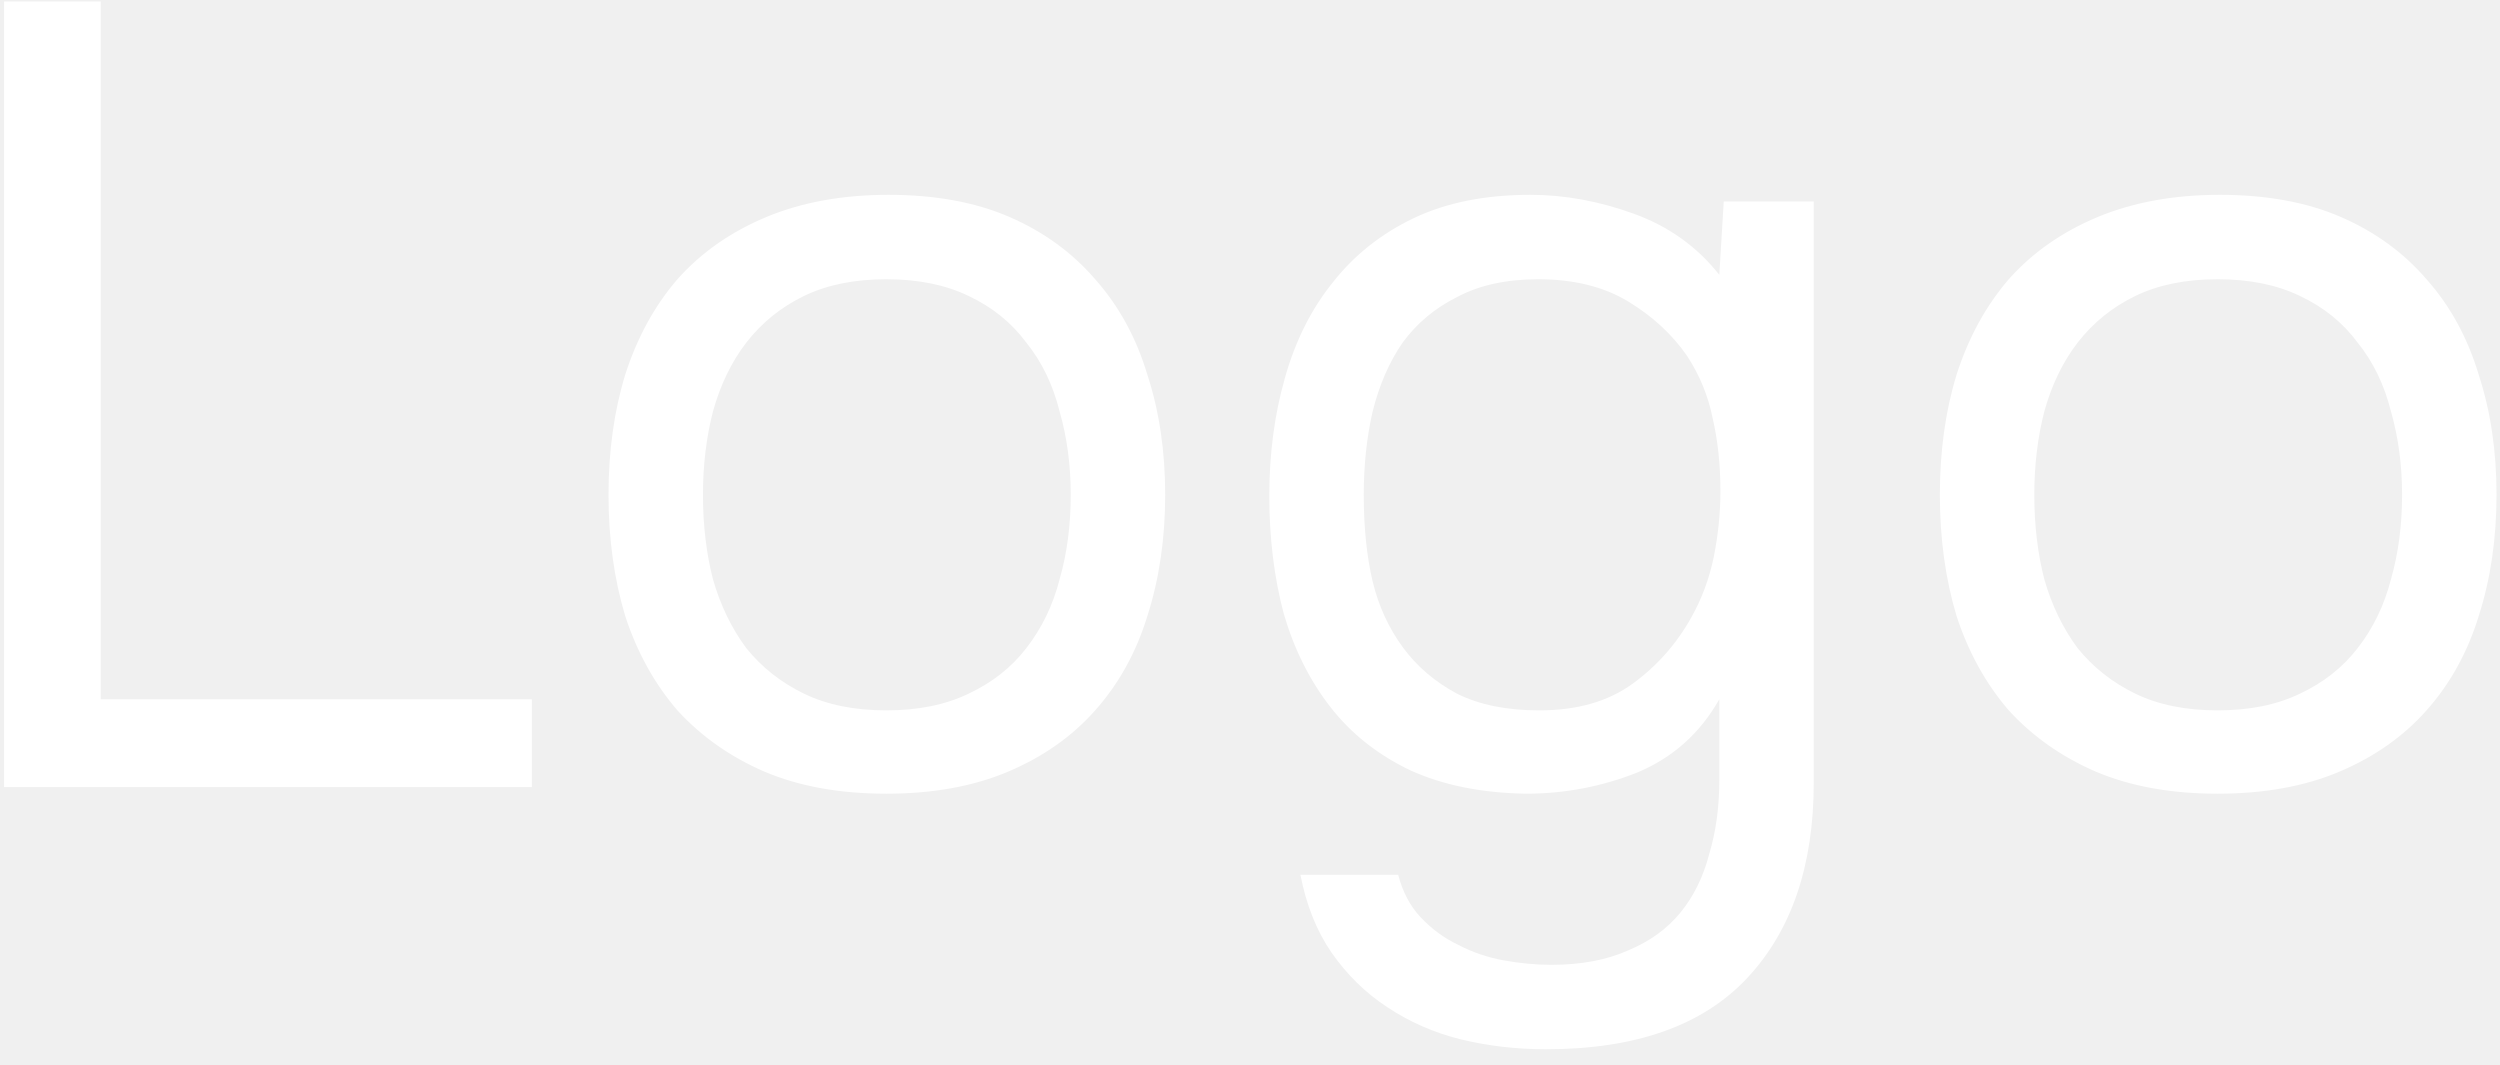
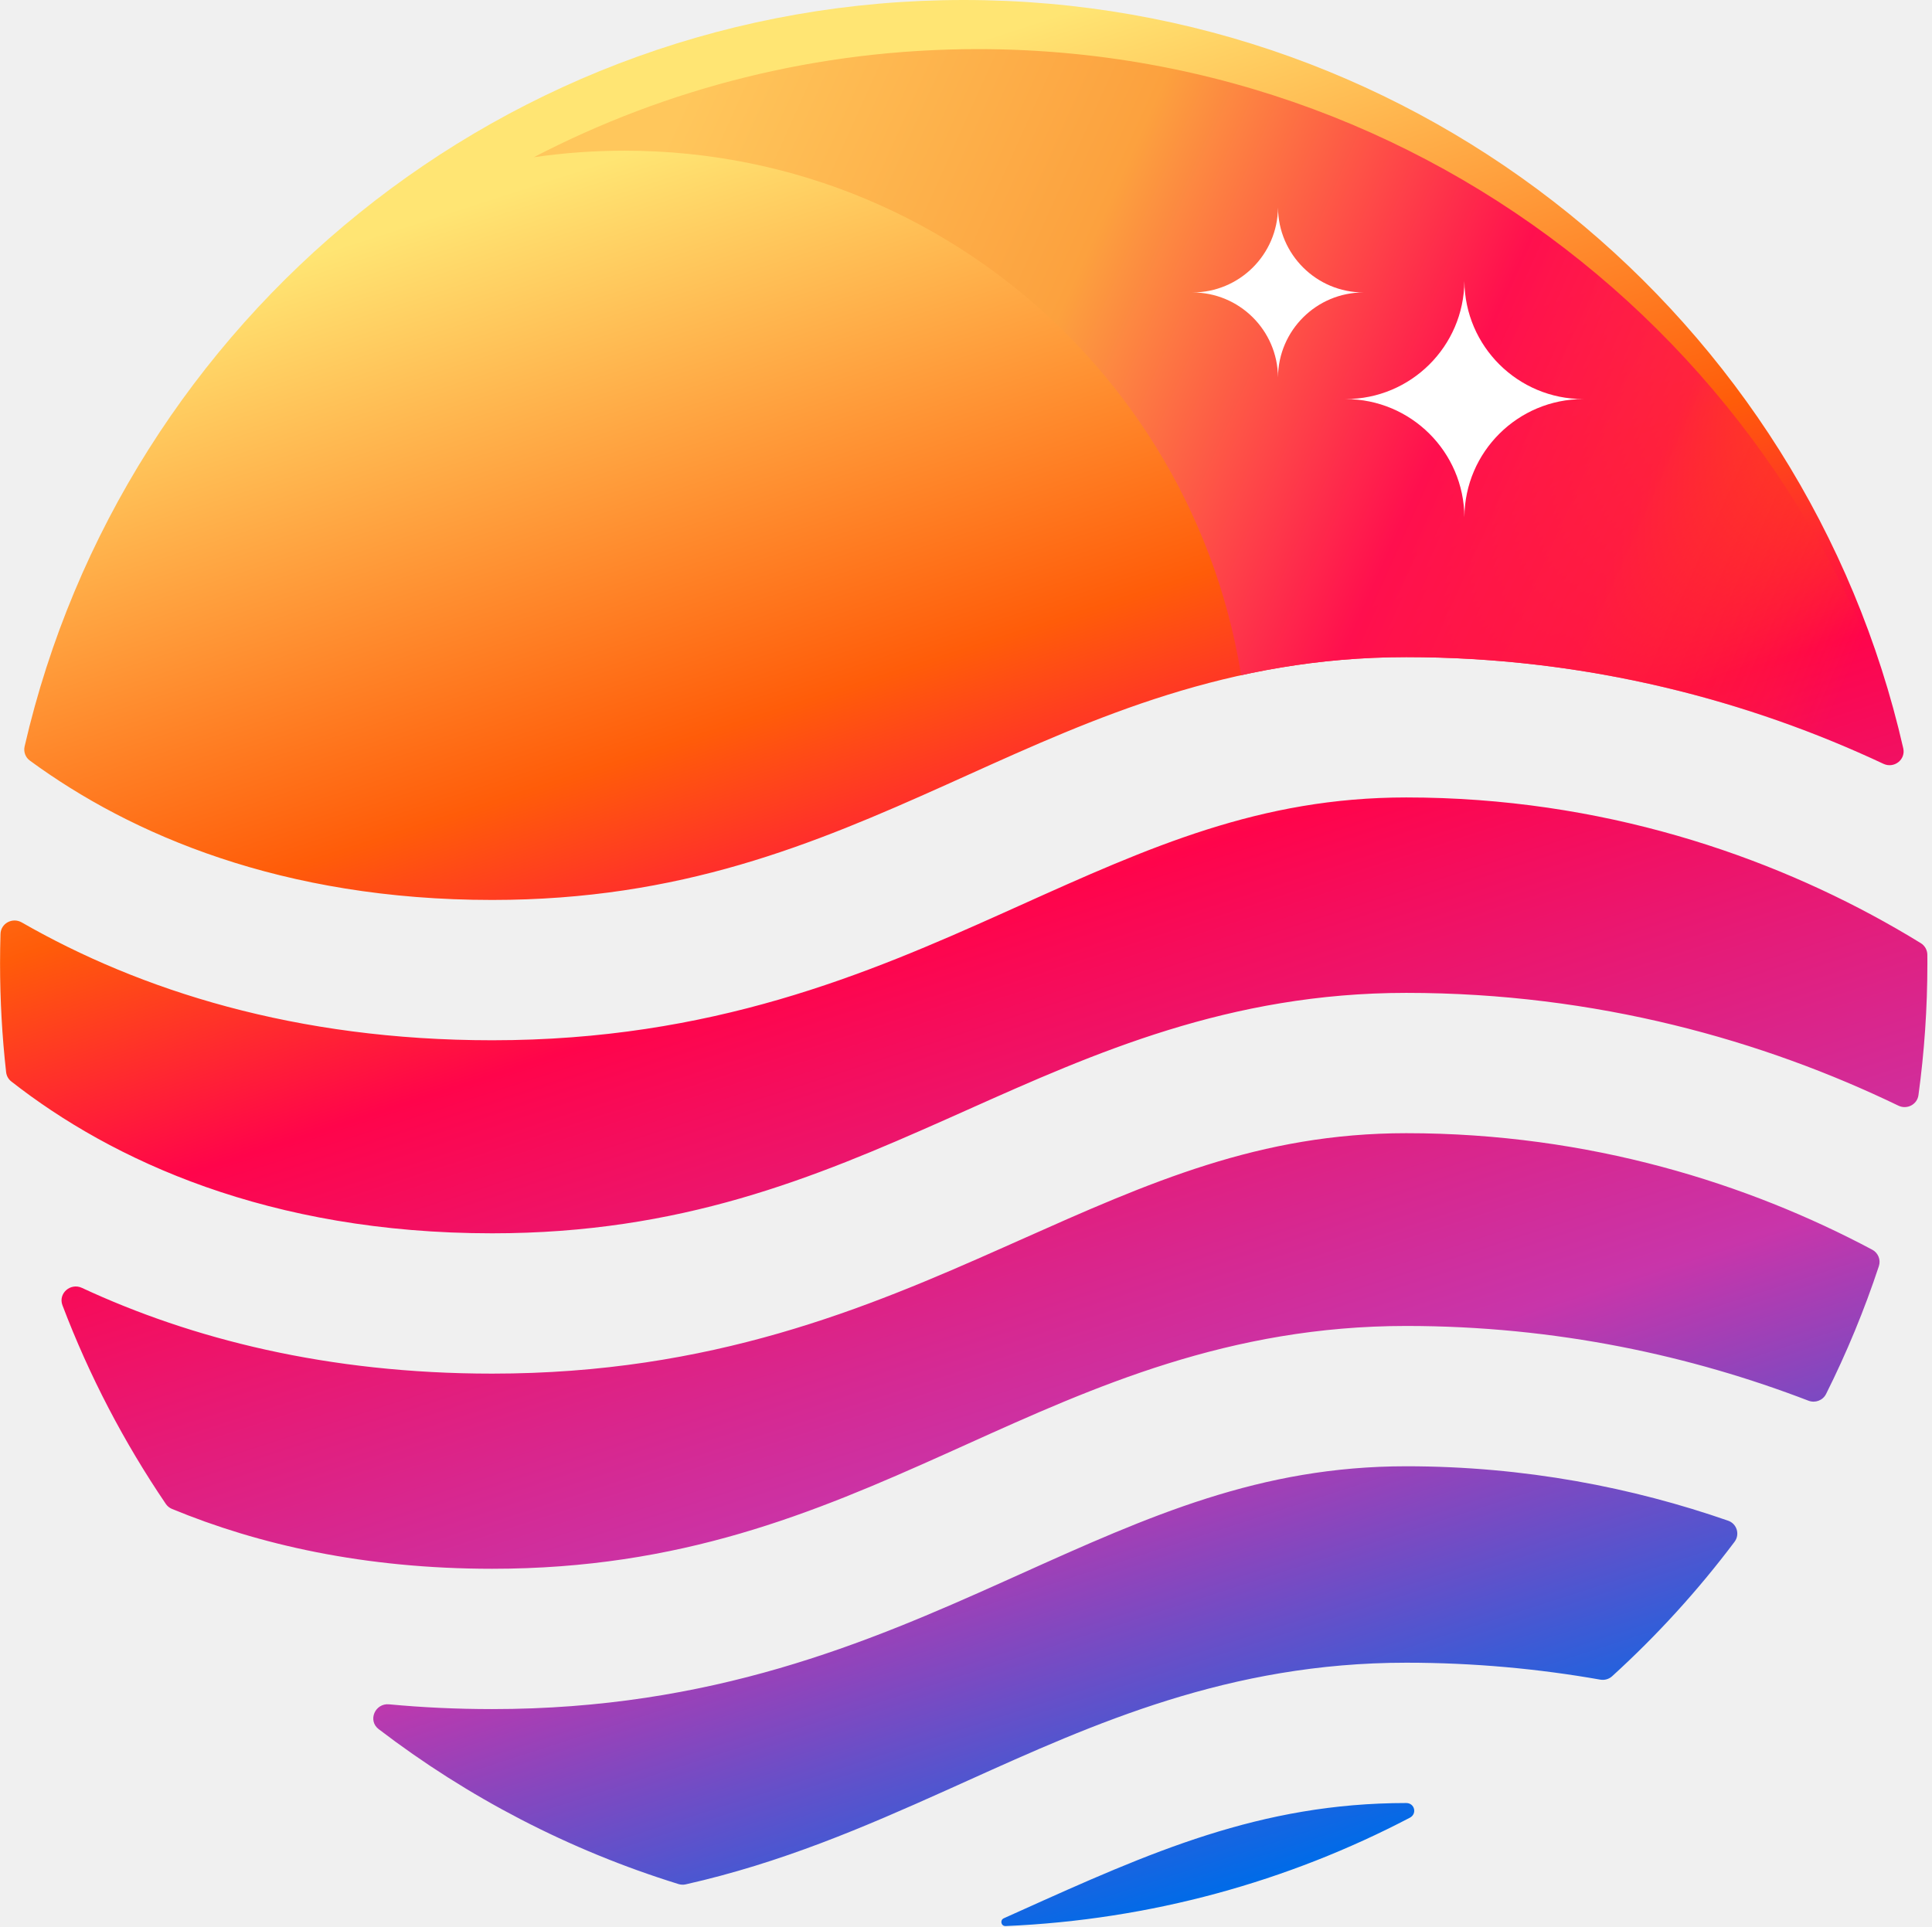
- <svg xmlns="http://www.w3.org/2000/svg" width="54" height="23" viewBox="0 0 54 23" fill="none">
-   <path d="M0.088 0.032H2.176V15.104H11.488V17H0.088V0.032ZM19.192 4.208C20.2 4.208 21.072 4.368 21.808 4.688C22.544 5.008 23.16 5.456 23.656 6.032C24.168 6.608 24.544 7.296 24.784 8.096C25.04 8.88 25.168 9.744 25.168 10.688C25.168 11.632 25.04 12.504 24.784 13.304C24.544 14.088 24.168 14.768 23.656 15.344C23.16 15.904 22.536 16.344 21.784 16.664C21.032 16.984 20.152 17.144 19.144 17.144C18.136 17.144 17.256 16.984 16.504 16.664C15.768 16.344 15.144 15.904 14.632 15.344C14.136 14.768 13.76 14.088 13.504 13.304C13.264 12.504 13.144 11.632 13.144 10.688C13.144 9.744 13.264 8.88 13.504 8.096C13.76 7.296 14.136 6.608 14.632 6.032C15.144 5.456 15.784 5.008 16.552 4.688C17.32 4.368 18.2 4.208 19.192 4.208ZM19.144 15.344C19.832 15.344 20.424 15.224 20.92 14.984C21.432 14.744 21.848 14.416 22.168 14C22.504 13.568 22.744 13.072 22.888 12.512C23.048 11.952 23.128 11.344 23.128 10.688C23.128 10.048 23.048 9.448 22.888 8.888C22.744 8.312 22.504 7.816 22.168 7.4C21.848 6.968 21.432 6.632 20.92 6.392C20.424 6.152 19.832 6.032 19.144 6.032C18.456 6.032 17.864 6.152 17.368 6.392C16.872 6.632 16.456 6.968 16.12 7.4C15.8 7.816 15.56 8.312 15.4 8.888C15.256 9.448 15.184 10.048 15.184 10.688C15.184 11.344 15.256 11.952 15.4 12.512C15.56 13.072 15.8 13.568 16.12 14C16.456 14.416 16.872 14.744 17.368 14.984C17.864 15.224 18.456 15.344 19.144 15.344ZM39.177 16.904C39.177 18.696 38.697 20.104 37.737 21.128C36.777 22.152 35.329 22.664 33.393 22.664C32.753 22.664 32.137 22.592 31.545 22.448C30.969 22.304 30.441 22.072 29.961 21.752C29.497 21.448 29.097 21.056 28.761 20.576C28.441 20.112 28.217 19.552 28.089 18.896H30.201C30.297 19.264 30.457 19.568 30.681 19.808C30.921 20.064 31.193 20.264 31.497 20.408C31.801 20.568 32.129 20.68 32.481 20.744C32.833 20.808 33.177 20.84 33.513 20.84C34.153 20.84 34.705 20.736 35.169 20.528C35.633 20.336 36.009 20.064 36.297 19.712C36.585 19.36 36.793 18.936 36.921 18.44C37.065 17.96 37.137 17.432 37.137 16.856V15.104C36.721 15.84 36.129 16.368 35.361 16.688C34.593 16.992 33.793 17.144 32.961 17.144C32.001 17.128 31.169 16.96 30.465 16.64C29.761 16.304 29.185 15.848 28.737 15.272C28.289 14.696 27.953 14.024 27.729 13.256C27.521 12.472 27.417 11.624 27.417 10.712C27.417 9.8 27.529 8.952 27.753 8.168C27.977 7.368 28.321 6.68 28.785 6.104C29.249 5.512 29.833 5.048 30.537 4.712C31.241 4.376 32.081 4.208 33.057 4.208C33.793 4.208 34.537 4.344 35.289 4.616C36.041 4.888 36.657 5.328 37.137 5.936L37.233 4.352H39.177V16.904ZM33.225 6.032C32.537 6.032 31.953 6.16 31.473 6.416C30.993 6.656 30.601 6.984 30.297 7.4C30.009 7.816 29.793 8.312 29.649 8.888C29.521 9.448 29.457 10.048 29.457 10.688C29.457 11.392 29.521 12.016 29.649 12.56C29.777 13.088 29.993 13.56 30.297 13.976C30.601 14.392 30.993 14.728 31.473 14.984C31.953 15.224 32.545 15.344 33.249 15.344C34.065 15.344 34.737 15.152 35.265 14.768C35.793 14.384 36.217 13.904 36.537 13.328C36.761 12.928 36.921 12.496 37.017 12.032C37.113 11.552 37.161 11.08 37.161 10.616C37.161 10.04 37.105 9.512 36.993 9.032C36.897 8.552 36.713 8.104 36.441 7.688C36.121 7.224 35.697 6.832 35.169 6.512C34.641 6.192 33.993 6.032 33.225 6.032ZM47.949 4.208C48.957 4.208 49.829 4.368 50.565 4.688C51.301 5.008 51.917 5.456 52.413 6.032C52.925 6.608 53.301 7.296 53.541 8.096C53.797 8.88 53.925 9.744 53.925 10.688C53.925 11.632 53.797 12.504 53.541 13.304C53.301 14.088 52.925 14.768 52.413 15.344C51.917 15.904 51.293 16.344 50.541 16.664C49.789 16.984 48.909 17.144 47.901 17.144C46.893 17.144 46.013 16.984 45.261 16.664C44.525 16.344 43.901 15.904 43.389 15.344C42.893 14.768 42.517 14.088 42.261 13.304C42.021 12.504 41.901 11.632 41.901 10.688C41.901 9.744 42.021 8.88 42.261 8.096C42.517 7.296 42.893 6.608 43.389 6.032C43.901 5.456 44.541 5.008 45.309 4.688C46.077 4.368 46.957 4.208 47.949 4.208ZM47.901 15.344C48.589 15.344 49.181 15.224 49.677 14.984C50.189 14.744 50.605 14.416 50.925 14C51.261 13.568 51.501 13.072 51.645 12.512C51.805 11.952 51.885 11.344 51.885 10.688C51.885 10.048 51.805 9.448 51.645 8.888C51.501 8.312 51.261 7.816 50.925 7.4C50.605 6.968 50.189 6.632 49.677 6.392C49.181 6.152 48.589 6.032 47.901 6.032C47.213 6.032 46.621 6.152 46.125 6.392C45.629 6.632 45.213 6.968 44.877 7.4C44.557 7.816 44.317 8.312 44.157 8.888C44.013 9.448 43.941 10.048 43.941 10.688C43.941 11.344 44.013 11.952 44.157 12.512C44.317 13.072 44.557 13.568 44.877 14C45.213 14.416 45.629 14.744 46.125 14.984C46.621 15.224 47.213 15.344 47.901 15.344Z" fill="white" />
+ <svg xmlns="http://www.w3.org/2000/svg" width="413" height="412" viewBox="0 0 413 412" fill="none">
+   <path fill-rule="evenodd" clip-rule="evenodd" d="M400.231 267.2C401.497 267.874 402.091 269.358 401.641 270.72C398.523 280.149 394.742 289.277 390.354 298.048C389.664 299.427 388.032 300.034 386.593 299.481C361.668 289.903 332.7 283.501 300.611 283.501C262.739 283.501 233.866 296.53 206.786 308.75C205.282 309.429 203.783 310.105 202.289 310.776C173.774 323.588 145.48 335.417 105.207 335.417C77.882 335.417 55.192 330.238 36.755 322.615C36.222 322.394 35.768 322.023 35.445 321.546C26.519 308.397 19.075 294.161 13.351 279.078C12.393 276.554 15.063 274.218 17.51 275.356C40.872 286.228 69.988 293.692 105.207 293.692C152.127 293.692 185.273 279.712 214.534 266.694C215.651 266.197 216.76 265.702 217.863 265.211C245.752 252.781 269.304 242.285 300.611 242.285C339.864 242.285 373.815 253.13 400.231 267.2ZM300.611 313.501C325.956 313.501 349.091 318.07 369.415 325.136C371.29 325.788 371.983 328.062 370.79 329.65C362.984 340.037 354.217 349.662 344.623 358.393C343.937 359.018 342.998 359.281 342.084 359.12C328.953 356.806 315.1 355.501 300.611 355.501C262.739 355.501 233.866 368.53 206.786 380.75C205.282 381.429 203.783 382.105 202.289 382.776C184.604 390.722 167.005 398.29 146.58 402.892C146.076 403.005 145.55 402.985 145.057 402.832C121.622 395.583 99.975 384.264 80.942 369.7C78.553 367.872 80.175 364.115 83.171 364.398C90.232 365.063 97.576 365.417 105.207 365.417C152.159 365.417 185.325 351.287 214.584 338.141C215.698 337.641 216.804 337.143 217.904 336.648C245.803 324.091 269.334 313.501 300.611 313.501ZM214.584 410.141C213.696 410.54 213.996 411.85 214.97 411.809C246.054 410.479 275.355 402.26 301.383 388.641C302.977 387.807 302.41 385.501 300.611 385.501C269.334 385.501 245.803 396.091 217.904 408.648C216.804 409.143 215.698 409.641 214.584 410.141ZM410.105 234.149C409.83 236.164 407.651 237.285 405.82 236.401C377.032 222.502 341.333 212.285 300.611 212.285C262.769 212.285 233.918 225.177 206.83 237.28C205.328 237.951 203.832 238.62 202.339 239.284C173.826 251.969 145.512 263.692 105.207 263.692C57.475 263.692 23.893 248.059 2.41 231.221C1.789 230.734 1.397 230.022 1.309 229.238C0.452 221.61 0.013 213.856 0.013 206C0.013 203.886 0.044 201.78 0.108 199.682C0.176 197.411 2.675 196.089 4.646 197.22C29.877 211.701 63.198 222.417 105.207 222.417C152.159 222.417 185.325 208.287 214.584 195.141C215.698 194.641 216.804 194.143 217.904 193.648C245.803 181.091 269.334 170.501 300.611 170.501C342.43 170.501 378.232 182.94 405.319 198.51C407.123 199.547 408.884 200.595 410.6 201.651C411.465 202.183 411.995 203.122 412.004 204.138C412.01 204.758 412.013 205.379 412.013 206C412.013 215.549 411.363 224.945 410.105 234.149ZM206.013 0C108.201 0 26.311 68.17 5.262 159.59C4.999 160.733 5.432 161.924 6.378 162.618C27.945 178.442 60.323 192.417 105.207 192.417C145.48 192.417 173.774 180.588 202.289 167.776C203.783 167.105 205.282 166.429 206.786 165.75C233.866 153.53 262.739 140.501 300.611 140.501C339.843 140.501 374.41 150.071 402.627 163.313C404.883 164.372 407.41 162.424 406.856 159.993C385.955 68.37 303.968 0 206.013 0Z" fill="url(#paint0_linear_1_4)" />
+   <mask id="mask0_1_4" style="mask-type:alpha" maskUnits="userSpaceOnUse" x="0" y="0" width="413" height="412">
+     <path fill-rule="evenodd" clip-rule="evenodd" d="M398.778 266.433C400.896 267.54 401.886 270.017 401.118 272.28C398.3 280.579 394.967 288.639 391.157 296.425C390.028 298.733 387.306 299.742 384.901 298.838C360.36 289.618 331.976 283.501 300.611 283.501C262.739 283.501 233.866 296.53 206.786 308.75C205.282 309.429 203.783 310.105 202.289 310.776C173.774 323.588 145.48 335.417 105.207 335.417C78.151 335.417 55.639 330.339 37.3 322.839C36.411 322.475 35.652 321.855 35.115 321.059C27.247 309.395 20.541 296.883 15.165 283.688C13.467 279.522 17.9 275.599 22.029 277.385C44.593 287.145 72.224 293.692 105.207 293.692C152.127 293.692 185.273 279.712 214.534 266.694C215.651 266.197 216.76 265.702 217.863 265.211C245.752 252.781 269.304 242.285 300.611 242.285C339.148 242.285 372.574 252.738 398.778 266.433ZM300.611 313.501C324.925 313.501 347.205 317.706 366.921 324.286C370.06 325.334 371.216 329.126 369.194 331.746C361.995 341.075 354.013 349.769 345.347 357.731C344.208 358.777 342.642 359.213 341.118 358.951C328.274 356.743 314.745 355.501 300.611 355.501C262.739 355.501 233.866 368.53 206.786 380.75C205.282 381.429 203.783 382.105 202.289 382.776C184.752 390.656 167.299 398.163 147.092 402.776C146.253 402.967 145.377 402.933 144.555 402.677C123.568 396.125 104.023 386.308 86.515 373.819C82.433 370.906 85.074 364.624 90.079 364.942C94.991 365.254 100.033 365.417 105.207 365.417C152.159 365.417 185.325 351.287 214.584 338.141C215.698 337.641 216.804 337.143 217.904 336.648C245.803 324.091 269.334 313.501 300.611 313.501ZM214.584 410.141C213.696 410.54 213.996 411.85 214.97 411.809C246.054 410.479 275.355 402.26 301.383 388.641C302.977 387.807 302.41 385.501 300.611 385.501C269.334 385.501 245.803 396.091 217.904 408.648C216.804 409.143 215.698 409.641 214.584 410.141ZM410.459 231.428C410.045 234.793 406.411 236.661 403.341 235.222C374.993 221.928 340.173 212.285 300.611 212.285C262.769 212.285 233.918 225.177 206.83 237.28C205.328 237.951 203.832 238.62 202.339 239.284C173.826 251.969 145.512 263.692 105.207 263.692C57.953 263.692 24.567 248.37 3.06 231.727C2.02 230.922 1.36 229.729 1.219 228.422C0.422 221.057 0.013 213.576 0.013 206C0.013 205.011 0.02 204.023 0.033 203.037C0.087 199.25 4.253 197.041 7.574 198.863C32.436 212.504 64.803 222.417 105.207 222.417C152.159 222.417 185.325 208.287 214.584 195.141C215.698 194.641 216.804 194.143 217.904 193.648C245.803 181.091 269.334 170.501 300.611 170.501C342.43 170.501 378.232 182.94 405.319 198.51C406.8 199.361 408.252 200.22 409.674 201.084C411.12 201.964 412.005 203.531 412.011 205.224C412.012 205.482 412.013 205.741 412.013 206C412.013 214.61 411.484 223.096 410.459 231.428ZM206.013 0C108.647 0 27.059 67.549 5.554 158.339C5.103 160.241 5.829 162.231 7.415 163.372C28.979 178.884 61.038 192.417 105.207 192.417C145.48 192.417 173.774 180.588 202.289 167.776C203.783 167.105 205.282 166.429 206.786 165.75C233.866 153.53 262.739 140.501 300.611 140.501C338.143 140.501 371.407 149.26 398.924 161.614C402.715 163.315 406.915 160.063 405.911 156.032C383.579 66.406 302.551 0 206.013 0Z" fill="url(#paint1_linear_1_4)" />
+   </mask>
+   <g mask="url(#mask0_1_4)">
+     <path fill-rule="evenodd" clip-rule="evenodd" d="M114.107 33.619C142.51 18.849 174.787 10.502 209.014 10.502C309.805 10.502 393.691 82.889 411.518 178.512L303.056 155.714L267.004 164.062C266.116 91.095 206.69 32.218 133.514 32.218C126.922 32.218 120.442 32.696 114.107 33.619Z" fill="url(#paint2_linear_1_4)" />
+   </g>
+   <path fill-rule="evenodd" clip-rule="evenodd" d="M273.192 44.393C273.108 54.423 264.951 62.527 254.902 62.527C264.951 62.527 273.108 70.631 273.192 80.66V80.817C273.192 80.78 273.192 80.743 273.192 80.706C273.193 80.743 273.193 80.78 273.193 80.817V80.66C273.277 70.631 281.433 62.527 291.482 62.527C281.433 62.527 273.277 54.423 273.193 44.393V44.236C273.193 44.273 273.193 44.31 273.192 44.347C273.192 44.31 273.192 44.273 273.192 44.236V44.393Z" fill="white" />
+   <path fill-rule="evenodd" clip-rule="evenodd" d="M313.04 60.1C312.941 74.049 301.602 85.326 287.629 85.326C301.602 85.326 312.941 96.604 313.04 110.553V110.738C313.04 110.695 313.04 110.651 313.04 110.608C313.041 110.651 313.041 110.695 313.041 110.738V110.553C313.14 96.604 324.479 85.326 338.452 85.326C324.479 85.326 313.14 74.049 313.041 60.1V59.915C313.041 59.958 313.041 60.002 313.04 60.045C313.04 60.002 313.04 59.958 313.04 59.915V60.1Z" fill="white" />
+   <defs>
+     <linearGradient id="paint0_linear_1_4" x1="116.554" y1="38.5" x2="237.273" y2="412.028" gradientUnits="userSpaceOnUse">
+       <stop stop-color="#FFE573" />
+       <stop offset="0.314" stop-color="#FF5C09" />
+       <stop offset="0.455" stop-color="#FF044B" />
+       <stop offset="0.75" stop-color="#C835AA" />
+       <stop offset="1" stop-color="#006BE8" />
+     </linearGradient>
+     <linearGradient id="paint1_linear_1_4" x1="116.561" y1="38.482" x2="237.173" y2="411.874" gradientUnits="userSpaceOnUse">
+       <stop stop-color="#FFE573" />
+       <stop offset="0.314" stop-color="#FF5C09" />
+       <stop offset="0.455" stop-color="#FF044B" />
+       <stop offset="0.75" stop-color="#C835AA" />
+       <stop offset="1" stop-color="#006BE8" />
+     </linearGradient>
+     <linearGradient id="paint2_linear_1_4" x1="147.351" y1="18.642" x2="446.664" y2="153.318" gradientUnits="userSpaceOnUse">
+       <stop stop-color="#FFC75C" />
+       <stop offset="0.28" stop-color="#FCA13E" />
+       <stop offset="0.54" stop-color="#FF0F4E" />
+       <stop offset="0.675" stop-color="#FF1646" stop-opacity="0.827" />
+       <stop offset="0.846" stop-color="#FF371D" stop-opacity="0" />
+     </linearGradient>
+   </defs>
</svg>
